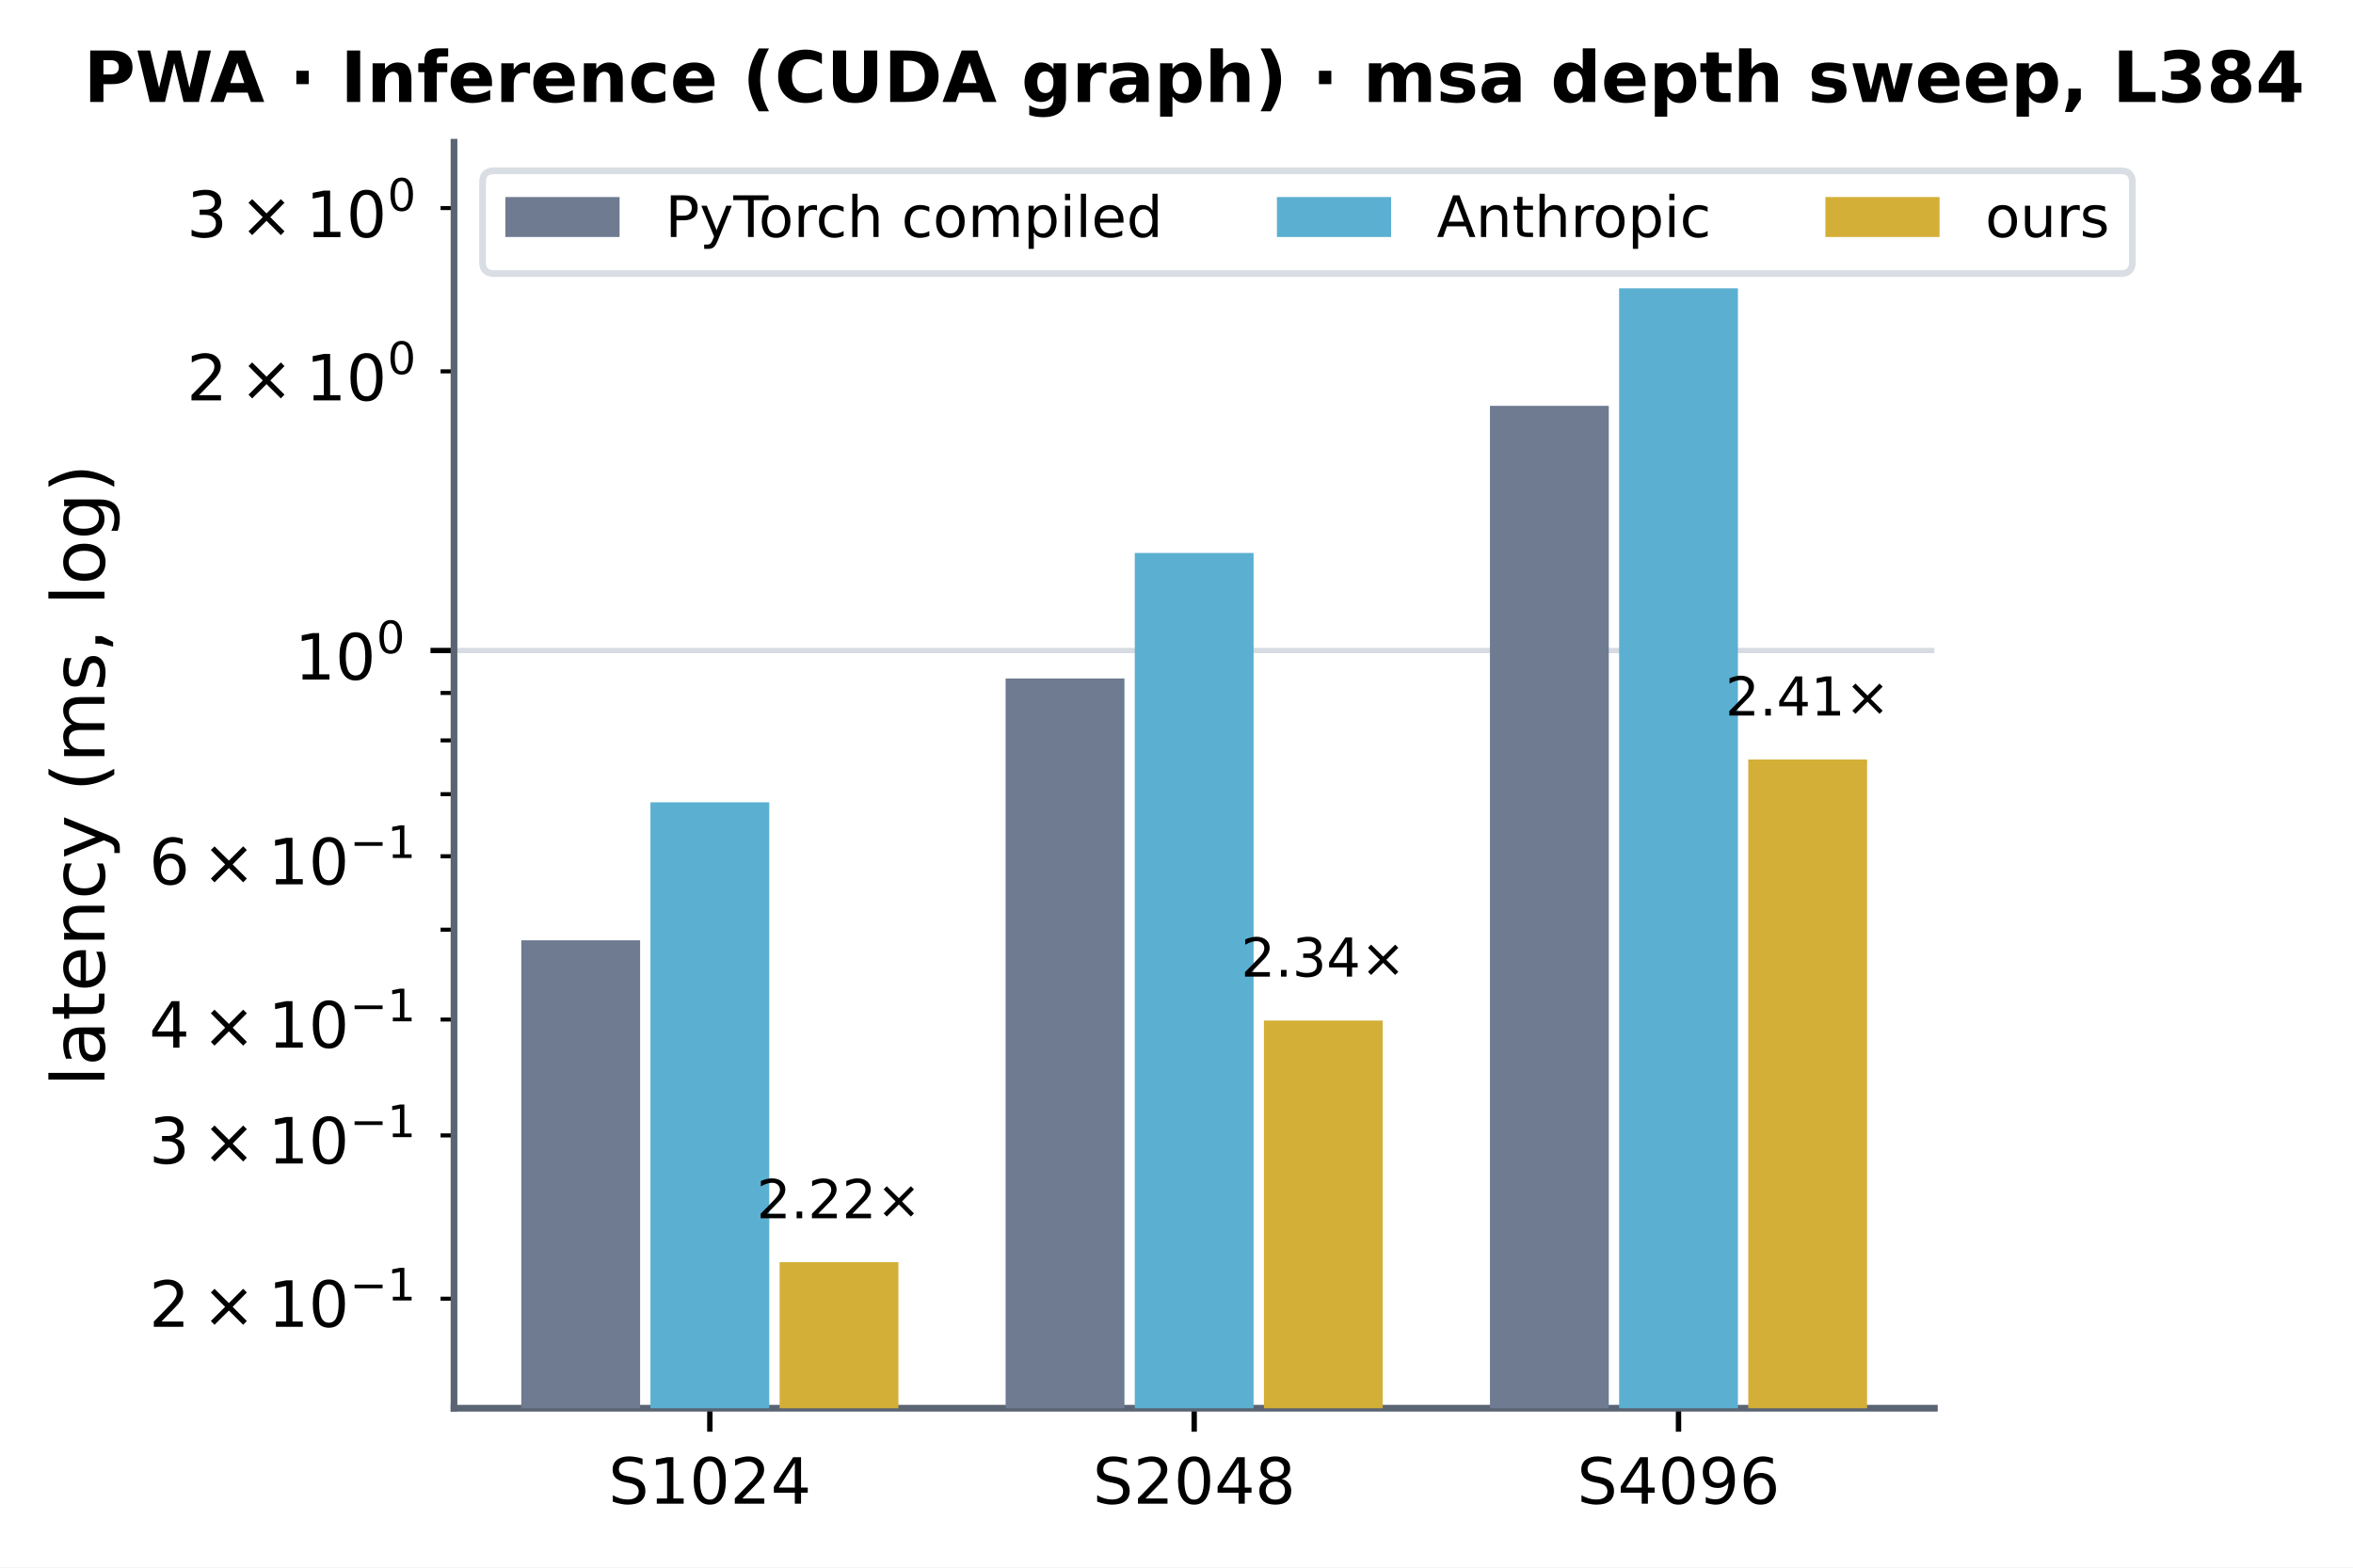
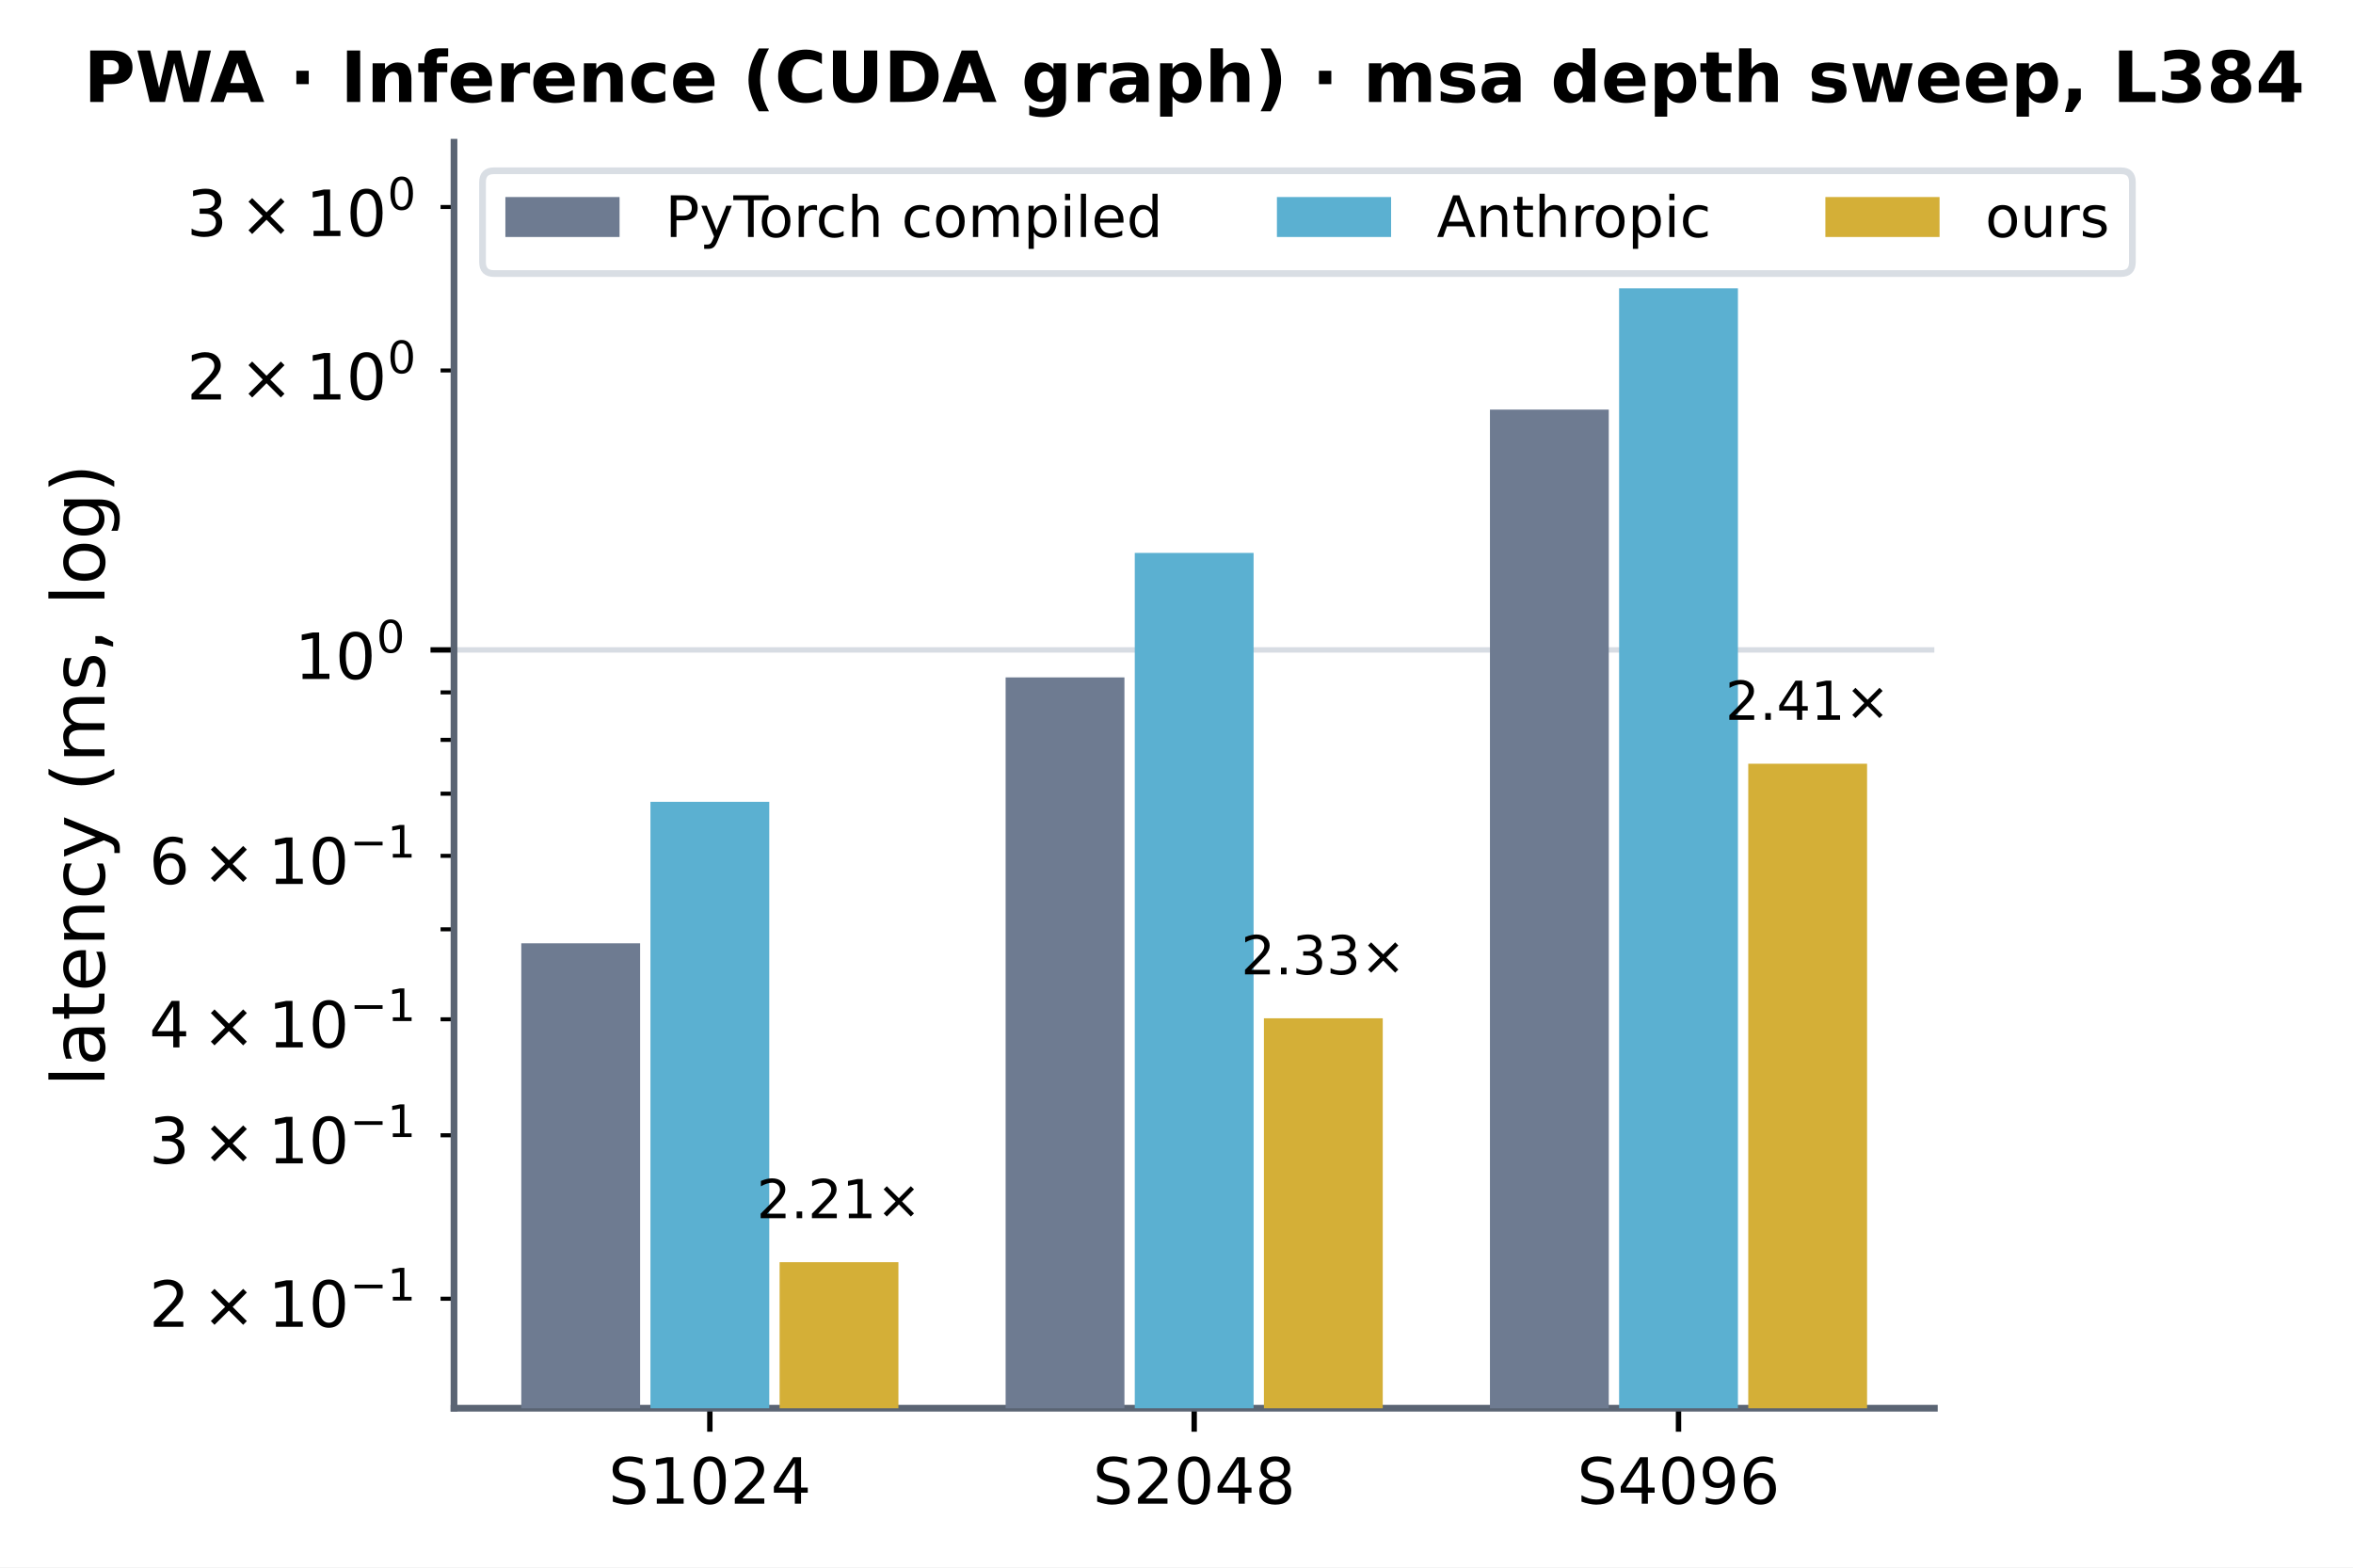
<svg xmlns="http://www.w3.org/2000/svg" xmlns:xlink="http://www.w3.org/1999/xlink" width="350.336pt" height="233.374pt" viewBox="0 0 350.336 233.374" version="1.1">
  <defs>
    <style type="text/css">*{stroke-linejoin: round; stroke-linecap: butt}</style>
  </defs>
  <g id="figure_1">
    <g id="patch_1">
      <path d="M 0 233.374  L 350.336 233.374  L 350.336 0  L 0 0  z " style="fill: #ffffff" />
    </g>
    <g id="axes_1">
      <g id="patch_2">
        <path d="M 67.596 209.674  L 288.006 209.674  L 288.006 21.178  L 67.596 21.178  z " style="fill: #ffffff" />
      </g>
      <g id="matplotlib.axis_1">
        <g id="xtick_1">
          <g id="line2d_1">
            <defs>
-               <path id="m7a98d1807c" d="M 0 0  L 0 3.5  " style="stroke: #000000; stroke-width: 0.8" />
+               <path id="md970ae044d" d="M 0 0  L 0 3.5  " style="stroke: #000000; stroke-width: 0.8" />
            </defs>
            <g>
-               <use xlink:href="#m7a98d1807c" x="105.69" y="209.674" style="stroke: #000000; stroke-width: 0.8" />
+               <use xlink:href="#md970ae044d" x="105.69" y="209.674" style="stroke: #000000; stroke-width: 0.8" />
            </g>
          </g>
          <g id="text_1">
            <text style="font-size: 9.5px; font-family: 'DejaVu Sans', 'Arial', 'Helvetica', sans-serif; text-anchor: middle" x="105.69" y="223.892" transform="rotate(-0 105.6898 223.8921)">S1024</text>
          </g>
        </g>
        <g id="xtick_2">
          <g id="line2d_2">
            <g>
-               <use xlink:href="#m7a98d1807c" x="177.801" y="209.674" style="stroke: #000000; stroke-width: 0.8" />
+               <use xlink:href="#md970ae044d" x="177.801" y="209.674" style="stroke: #000000; stroke-width: 0.8" />
            </g>
          </g>
          <g id="text_2">
            <text style="font-size: 9.5px; font-family: 'DejaVu Sans', 'Arial', 'Helvetica', sans-serif; text-anchor: middle" x="177.801" y="223.892" transform="rotate(-0 177.8009 223.8921)">S2048</text>
          </g>
        </g>
        <g id="xtick_3">
          <g id="line2d_3">
            <g>
-               <use xlink:href="#m7a98d1807c" x="249.912" y="209.674" style="stroke: #000000; stroke-width: 0.8" />
+               <use xlink:href="#md970ae044d" x="249.912" y="209.674" style="stroke: #000000; stroke-width: 0.8" />
            </g>
          </g>
          <g id="text_3">
            <text style="font-size: 9.5px; font-family: 'DejaVu Sans', 'Arial', 'Helvetica', sans-serif; text-anchor: middle" x="249.912" y="223.892" transform="rotate(-0 249.912 223.8921)">S4096</text>
          </g>
        </g>
      </g>
      <g id="matplotlib.axis_2">
        <g id="ytick_1">
          <g id="line2d_4">
-             <path d="M 67.596 96.857  L 288.006 96.857  " clip-path="url(#pc6cd92fddd)" style="fill: none; stroke: #d7dce3; stroke-width: 0.8; stroke-linecap: square" />
+             <path d="M 67.596 96.765  L 288.006 96.765  " clip-path="url(#p4e4fe5cd6d)" style="fill: none; stroke: #d7dce3; stroke-width: 0.8; stroke-linecap: square" />
          </g>
          <g id="line2d_5">
            <defs>
-               <path id="m8d195cfb07" d="M 0 0  L -3.5 0  " style="stroke: #000000; stroke-width: 0.8" />
+               <path id="m4145695919" d="M 0 0  L -3.5 0  " style="stroke: #000000; stroke-width: 0.8" />
            </defs>
            <g>
-               <use xlink:href="#m8d195cfb07" x="67.596" y="96.857" style="stroke: #000000; stroke-width: 0.8" />
+               <use xlink:href="#m4145695919" x="67.596" y="96.765" style="stroke: #000000; stroke-width: 0.8" />
            </g>
          </g>
          <g id="text_4">
-             <g transform="translate(43.87586 101.3222)">
+             <g transform="translate(43.87586 101.23)">
              <text>
                <tspan x="0" y="-0.144" style="font-size: 9.5px; font-family: 'DejaVu Sans'">1</tspan>
                <tspan x="6.044" y="-0.144" style="font-size: 9.5px; font-family: 'DejaVu Sans'">0</tspan>
                <tspan x="12.179" y="-4.067" style="font-size: 6.65px; font-family: 'DejaVu Sans'">0</tspan>
              </text>
            </g>
          </g>
        </g>
        <g id="ytick_2">
          <g id="line2d_6">
            <defs>
-               <path id="m95f6b7a5e4" d="M 0 0  L -2 0  " style="stroke: #000000; stroke-width: 0.6" />
+               <path id="mc7eb135fa8" d="M 0 0  L -2 0  " style="stroke: #000000; stroke-width: 0.6" />
            </defs>
            <g>
-               <use xlink:href="#m95f6b7a5e4" x="67.596" y="193.367" style="stroke: #000000; stroke-width: 0.6" />
+               <use xlink:href="#mc7eb135fa8" x="67.596" y="193.372" style="stroke: #000000; stroke-width: 0.6" />
            </g>
          </g>
          <g id="text_5">
-             <g transform="translate(22.20086 197.7844)">
+             <g transform="translate(22.20086 197.7899)">
              <text>
                <tspan x="0" y="-0.231" style="font-size: 9.5px; font-family: 'DejaVu Sans'">2</tspan>
                <tspan x="7.895" y="-0.231" style="font-size: 9.5px; font-family: 'DejaVu Sans'">×</tspan>
                <tspan x="17.706" y="-0.231" style="font-size: 9.5px; font-family: 'DejaVu Sans'">1</tspan>
                <tspan x="23.75" y="-0.231" style="font-size: 9.5px; font-family: 'DejaVu Sans'">0</tspan>
                <tspan x="29.885" y="-4.155" style="font-size: 6.65px; font-family: 'DejaVu Sans'">−</tspan>
                <tspan x="35.457" y="-4.155" style="font-size: 6.65px; font-family: 'DejaVu Sans'">1</tspan>
              </text>
            </g>
          </g>
        </g>
        <g id="ytick_3">
          <g id="line2d_7">
            <g>
-               <use xlink:href="#m95f6b7a5e4" x="67.596" y="169.053" style="stroke: #000000; stroke-width: 0.6" />
+               <use xlink:href="#mc7eb135fa8" x="67.596" y="169.034" style="stroke: #000000; stroke-width: 0.6" />
            </g>
          </g>
          <g id="text_6">
-             <g transform="translate(22.20086 173.4707)">
+             <g transform="translate(22.20086 173.4516)">
              <text>
                <tspan x="0" y="-0.231" style="font-size: 9.5px; font-family: 'DejaVu Sans'">3</tspan>
                <tspan x="7.895" y="-0.231" style="font-size: 9.5px; font-family: 'DejaVu Sans'">×</tspan>
                <tspan x="17.706" y="-0.231" style="font-size: 9.5px; font-family: 'DejaVu Sans'">1</tspan>
                <tspan x="23.75" y="-0.231" style="font-size: 9.5px; font-family: 'DejaVu Sans'">0</tspan>
                <tspan x="29.885" y="-4.155" style="font-size: 6.65px; font-family: 'DejaVu Sans'">−</tspan>
                <tspan x="35.457" y="-4.155" style="font-size: 6.65px; font-family: 'DejaVu Sans'">1</tspan>
              </text>
            </g>
          </g>
        </g>
        <g id="ytick_4">
          <g id="line2d_8">
            <g>
-               <use xlink:href="#m95f6b7a5e4" x="67.596" y="151.802" style="stroke: #000000; stroke-width: 0.6" />
+               <use xlink:href="#mc7eb135fa8" x="67.596" y="151.766" style="stroke: #000000; stroke-width: 0.6" />
            </g>
          </g>
          <g id="text_7">
-             <g transform="translate(22.20086 156.2199)">
+             <g transform="translate(22.20086 156.1834)">
              <text>
                <tspan x="0" y="-0.231" style="font-size: 9.5px; font-family: 'DejaVu Sans'">4</tspan>
                <tspan x="7.895" y="-0.231" style="font-size: 9.5px; font-family: 'DejaVu Sans'">×</tspan>
                <tspan x="17.706" y="-0.231" style="font-size: 9.5px; font-family: 'DejaVu Sans'">1</tspan>
                <tspan x="23.75" y="-0.231" style="font-size: 9.5px; font-family: 'DejaVu Sans'">0</tspan>
                <tspan x="29.885" y="-4.155" style="font-size: 6.65px; font-family: 'DejaVu Sans'">−</tspan>
                <tspan x="35.457" y="-4.155" style="font-size: 6.65px; font-family: 'DejaVu Sans'">1</tspan>
              </text>
            </g>
          </g>
        </g>
        <g id="ytick_5">
          <g id="line2d_9">
            <g>
-               <use xlink:href="#m95f6b7a5e4" x="67.596" y="138.422" style="stroke: #000000; stroke-width: 0.6" />
+               <use xlink:href="#mc7eb135fa8" x="67.596" y="138.372" style="stroke: #000000; stroke-width: 0.6" />
            </g>
          </g>
        </g>
        <g id="ytick_6">
          <g id="line2d_10">
            <g>
-               <use xlink:href="#m95f6b7a5e4" x="67.596" y="127.489" style="stroke: #000000; stroke-width: 0.6" />
+               <use xlink:href="#mc7eb135fa8" x="67.596" y="127.428" style="stroke: #000000; stroke-width: 0.6" />
            </g>
          </g>
          <g id="text_8">
-             <g transform="translate(22.20086 131.9063)">
+             <g transform="translate(22.20086 131.8451)">
              <text>
                <tspan x="0" y="-0.231" style="font-size: 9.5px; font-family: 'DejaVu Sans'">6</tspan>
                <tspan x="7.895" y="-0.231" style="font-size: 9.5px; font-family: 'DejaVu Sans'">×</tspan>
                <tspan x="17.706" y="-0.231" style="font-size: 9.5px; font-family: 'DejaVu Sans'">1</tspan>
                <tspan x="23.75" y="-0.231" style="font-size: 9.5px; font-family: 'DejaVu Sans'">0</tspan>
                <tspan x="29.885" y="-4.155" style="font-size: 6.65px; font-family: 'DejaVu Sans'">−</tspan>
                <tspan x="35.457" y="-4.155" style="font-size: 6.65px; font-family: 'DejaVu Sans'">1</tspan>
              </text>
            </g>
          </g>
        </g>
        <g id="ytick_7">
          <g id="line2d_11">
            <g>
-               <use xlink:href="#m95f6b7a5e4" x="67.596" y="118.245" style="stroke: #000000; stroke-width: 0.6" />
+               <use xlink:href="#mc7eb135fa8" x="67.596" y="118.175" style="stroke: #000000; stroke-width: 0.6" />
            </g>
          </g>
        </g>
        <g id="ytick_8">
          <g id="line2d_12">
            <g>
-               <use xlink:href="#m95f6b7a5e4" x="67.596" y="110.238" style="stroke: #000000; stroke-width: 0.6" />
+               <use xlink:href="#mc7eb135fa8" x="67.596" y="110.159" style="stroke: #000000; stroke-width: 0.6" />
            </g>
          </g>
        </g>
        <g id="ytick_9">
          <g id="line2d_13">
            <g>
-               <use xlink:href="#m95f6b7a5e4" x="67.596" y="103.175" style="stroke: #000000; stroke-width: 0.6" />
+               <use xlink:href="#mc7eb135fa8" x="67.596" y="103.089" style="stroke: #000000; stroke-width: 0.6" />
            </g>
          </g>
        </g>
        <g id="ytick_10">
          <g id="line2d_14">
            <g>
-               <use xlink:href="#m95f6b7a5e4" x="67.596" y="55.293" style="stroke: #000000; stroke-width: 0.6" />
+               <use xlink:href="#mc7eb135fa8" x="67.596" y="55.159" style="stroke: #000000; stroke-width: 0.6" />
            </g>
          </g>
          <g id="text_9">
-             <g transform="translate(27.80586 59.7577)">
+             <g transform="translate(27.80586 59.62351)">
              <text>
                <tspan x="0" y="-0.144" style="font-size: 9.5px; font-family: 'DejaVu Sans'">2</tspan>
                <tspan x="7.895" y="-0.144" style="font-size: 9.5px; font-family: 'DejaVu Sans'">×</tspan>
                <tspan x="17.706" y="-0.144" style="font-size: 9.5px; font-family: 'DejaVu Sans'">1</tspan>
                <tspan x="23.75" y="-0.144" style="font-size: 9.5px; font-family: 'DejaVu Sans'">0</tspan>
                <tspan x="29.885" y="-4.067" style="font-size: 6.65px; font-family: 'DejaVu Sans'">0</tspan>
              </text>
            </g>
          </g>
        </g>
        <g id="ytick_11">
          <g id="line2d_15">
            <g>
-               <use xlink:href="#m95f6b7a5e4" x="67.596" y="30.979" style="stroke: #000000; stroke-width: 0.6" />
+               <use xlink:href="#mc7eb135fa8" x="67.596" y="30.82" style="stroke: #000000; stroke-width: 0.6" />
            </g>
          </g>
          <g id="text_10">
-             <g transform="translate(27.80586 35.44404)">
+             <g transform="translate(27.80586 35.28525)">
              <text>
                <tspan x="0" y="-0.144" style="font-size: 9.5px; font-family: 'DejaVu Sans'">3</tspan>
                <tspan x="7.895" y="-0.144" style="font-size: 9.5px; font-family: 'DejaVu Sans'">×</tspan>
                <tspan x="17.706" y="-0.144" style="font-size: 9.5px; font-family: 'DejaVu Sans'">1</tspan>
                <tspan x="23.75" y="-0.144" style="font-size: 9.5px; font-family: 'DejaVu Sans'">0</tspan>
                <tspan x="29.885" y="-4.067" style="font-size: 6.65px; font-family: 'DejaVu Sans'">0</tspan>
              </text>
            </g>
          </g>
        </g>
        <g id="text_11">
          <text style="font-size: 11px; font-family: 'DejaVu Sans', 'Arial', 'Helvetica', sans-serif; text-anchor: middle" x="15.558" y="115.426" transform="rotate(-90 15.55828 115.4264)">latency (ms, log)</text>
        </g>
      </g>
      <g id="patch_3">
        <path d="M 67.596 209.674  L 67.596 21.178  " style="fill: none; stroke: #5a6473; stroke-linejoin: miter; stroke-linecap: square" />
      </g>
      <g id="patch_4">
        <path d="M 67.596 209.674  L 288.006 209.674  " style="fill: none; stroke: #5a6473; stroke-linejoin: miter; stroke-linecap: square" />
      </g>
      <g id="patch_5">
-         <path d="M 77.614 138171.049  L 95.306 138171.049  L 95.306 140.001  L 77.614 140.001  z " clip-path="url(#pc6cd92fddd)" style="fill: #6e7b91" />
+         <path d="M 77.614 138310.655  L 95.306 138310.655  L 95.306 140.448  L 77.614 140.448  z " clip-path="url(#p4e4fe5cd6d)" style="fill: #6e7b91" />
      </g>
      <g id="patch_6">
-         <path d="M 149.726 138171.049  L 167.417 138171.049  L 167.417 101.016  L 149.726 101.016  z " clip-path="url(#pc6cd92fddd)" style="fill: #6e7b91" />
+         <path d="M 149.726 138310.655  L 167.417 138310.655  L 167.417 100.864  L 149.726 100.864  z " clip-path="url(#p4e4fe5cd6d)" style="fill: #6e7b91" />
      </g>
      <g id="patch_7">
-         <path d="M 221.837 138171.049  L 239.528 138171.049  L 239.528 60.423  L 221.837 60.423  z " clip-path="url(#pc6cd92fddd)" style="fill: #6e7b91" />
+         <path d="M 221.837 138310.655  L 239.528 138310.655  L 239.528 60.985  L 221.837 60.985  z " clip-path="url(#p4e4fe5cd6d)" style="fill: #6e7b91" />
      </g>
      <g id="patch_8">
-         <path d="M 96.844 138171.049  L 114.535 138171.049  L 114.535 119.457  L 96.844 119.457  z " clip-path="url(#pc6cd92fddd)" style="fill: #5bb0d1" />
+         <path d="M 96.844 138310.655  L 114.535 138310.655  L 114.535 119.387  L 96.844 119.387  z " clip-path="url(#p4e4fe5cd6d)" style="fill: #5bb0d1" />
      </g>
      <g id="patch_9">
-         <path d="M 168.955 138171.049  L 186.646 138171.049  L 186.646 82.336  L 168.955 82.336  z " clip-path="url(#pc6cd92fddd)" style="fill: #5bb0d1" />
+         <path d="M 168.955 138310.655  L 186.646 138310.655  L 186.646 82.323  L 168.955 82.323  z " clip-path="url(#p4e4fe5cd6d)" style="fill: #5bb0d1" />
      </g>
      <g id="patch_10">
-         <path d="M 241.066 138171.049  L 258.758 138171.049  L 258.758 42.928  L 241.066 42.928  z " clip-path="url(#pc6cd92fddd)" style="fill: #5bb0d1" />
+         <path d="M 241.066 138310.655  L 258.758 138310.655  L 258.758 42.928  L 241.066 42.928  z " clip-path="url(#p4e4fe5cd6d)" style="fill: #5bb0d1" />
      </g>
      <g id="patch_11">
-         <path d="M 116.074 138171.049  L 133.765 138171.049  L 133.765 187.925  L 116.074 187.925  z " clip-path="url(#pc6cd92fddd)" style="fill: #d4af37" />
+         <path d="M 116.074 138310.655  L 133.765 138310.655  L 133.765 187.925  L 116.074 187.925  z " clip-path="url(#p4e4fe5cd6d)" style="fill: #d4af37" />
      </g>
      <g id="patch_12">
-         <path d="M 188.185 138171.049  L 205.876 138171.049  L 205.876 151.953  L 188.185 151.953  z " clip-path="url(#pc6cd92fddd)" style="fill: #d4af37" />
+         <path d="M 188.185 138310.655  L 205.876 138310.655  L 205.876 151.616  L 188.185 151.616  z " clip-path="url(#p4e4fe5cd6d)" style="fill: #d4af37" />
      </g>
      <g id="patch_13">
-         <path d="M 260.296 138171.049  L 277.987 138171.049  L 277.987 113.078  L 260.296 113.078  z " clip-path="url(#pc6cd92fddd)" style="fill: #d4af37" />
+         <path d="M 260.296 138310.655  L 277.987 138310.655  L 277.987 113.714  L 260.296 113.714  z " clip-path="url(#p4e4fe5cd6d)" style="fill: #d4af37" />
      </g>
      <g id="text_12">
        <text style="font-weight: 700; font-size: 10.5px; font-family: 'DejaVu Sans', 'Arial', 'Helvetica', sans-serif; text-anchor: middle" x="177.801" y="15.178" transform="rotate(-0 177.8009 15.17836)">PWA · Inference (CUDA graph) · msa depth sweep, L384</text>
      </g>
      <g id="text_13">
-         <text style="font-size: 8px; font-family: 'DejaVu Sans', 'Arial', 'Helvetica', sans-serif; text-anchor: middle" x="124.919" y="181.388" transform="rotate(-0 124.9194 181.388)">2.22×</text>
+         <text style="font-size: 8px; font-family: 'DejaVu Sans', 'Arial', 'Helvetica', sans-serif; text-anchor: middle" x="124.919" y="181.383" transform="rotate(-0 124.9194 181.3833)">2.21×</text>
      </g>
      <g id="text_14">
-         <text style="font-size: 8px; font-family: 'DejaVu Sans', 'Arial', 'Helvetica', sans-serif; text-anchor: middle" x="197.03" y="145.416" transform="rotate(-0 197.0305 145.4157)">2.34×</text>
+         <text style="font-size: 8px; font-family: 'DejaVu Sans', 'Arial', 'Helvetica', sans-serif; text-anchor: middle" x="197.03" y="145.074" transform="rotate(-0 197.0305 145.0745)">2.33×</text>
      </g>
      <g id="text_15">
-         <text style="font-size: 8px; font-family: 'DejaVu Sans', 'Arial', 'Helvetica', sans-serif; text-anchor: middle" x="269.142" y="106.541" transform="rotate(-0 269.1416 106.5407)">2.41×</text>
+         <text style="font-size: 8px; font-family: 'DejaVu Sans', 'Arial', 'Helvetica', sans-serif; text-anchor: middle" x="269.142" y="107.173" transform="rotate(-0 269.1416 107.1725)">2.41×</text>
      </g>
      <g id="legend_1">
        <g id="patch_14">
          <path d="M 73.546 40.729  L 315.789 40.729  Q 317.489 40.729 317.489 39.029  L 317.489 27.128  Q 317.489 25.428 315.789 25.428  L 73.546 25.428  Q 71.846 25.428 71.846 27.128  L 71.846 39.029  Q 71.846 40.729 73.546 40.729  z " style="fill: #ffffff; opacity: 0.95; stroke: #d7dce3; stroke-linejoin: miter" />
        </g>
        <g id="patch_15">
          <path d="M 75.246 35.287  L 92.246 35.287  L 92.246 29.337  L 75.246 29.337  z " style="fill: #6e7b91" />
        </g>
        <g id="text_16">
          <text style="font-size: 8.5px; font-family: 'DejaVu Sans', 'Arial', 'Helvetica', sans-serif; text-anchor: start" x="99.046" y="35.287" transform="rotate(-0 99.04586 35.28703)">PyTorch compiled</text>
        </g>
        <g id="patch_16">
          <path d="M 190.119 35.287  L 207.119 35.287  L 207.119 29.337  L 190.119 29.337  z " style="fill: #5bb0d1" />
        </g>
        <g id="text_17">
          <text style="font-size: 8.5px; font-family: 'DejaVu Sans', 'Arial', 'Helvetica', sans-serif; text-anchor: start" x="213.919" y="35.287" transform="rotate(-0 213.9194 35.28703)">Anthropic</text>
        </g>
        <g id="patch_17">
          <path d="M 271.779 35.287  L 288.779 35.287  L 288.779 29.337  L 271.779 29.337  z " style="fill: #d4af37" />
        </g>
        <g id="text_18">
          <text style="font-size: 8.5px; font-family: 'DejaVu Sans', 'Arial', 'Helvetica', sans-serif; text-anchor: start" x="295.579" y="35.287" transform="rotate(-0 295.5791 35.28703)">ours</text>
        </g>
      </g>
    </g>
  </g>
  <defs>
-     <clipPath id="pc6cd92fddd">
+     <clipPath id="p4e4fe5cd6d">
      <rect x="67.596" y="21.178" width="220.41" height="188.496" />
    </clipPath>
  </defs>
</svg>
